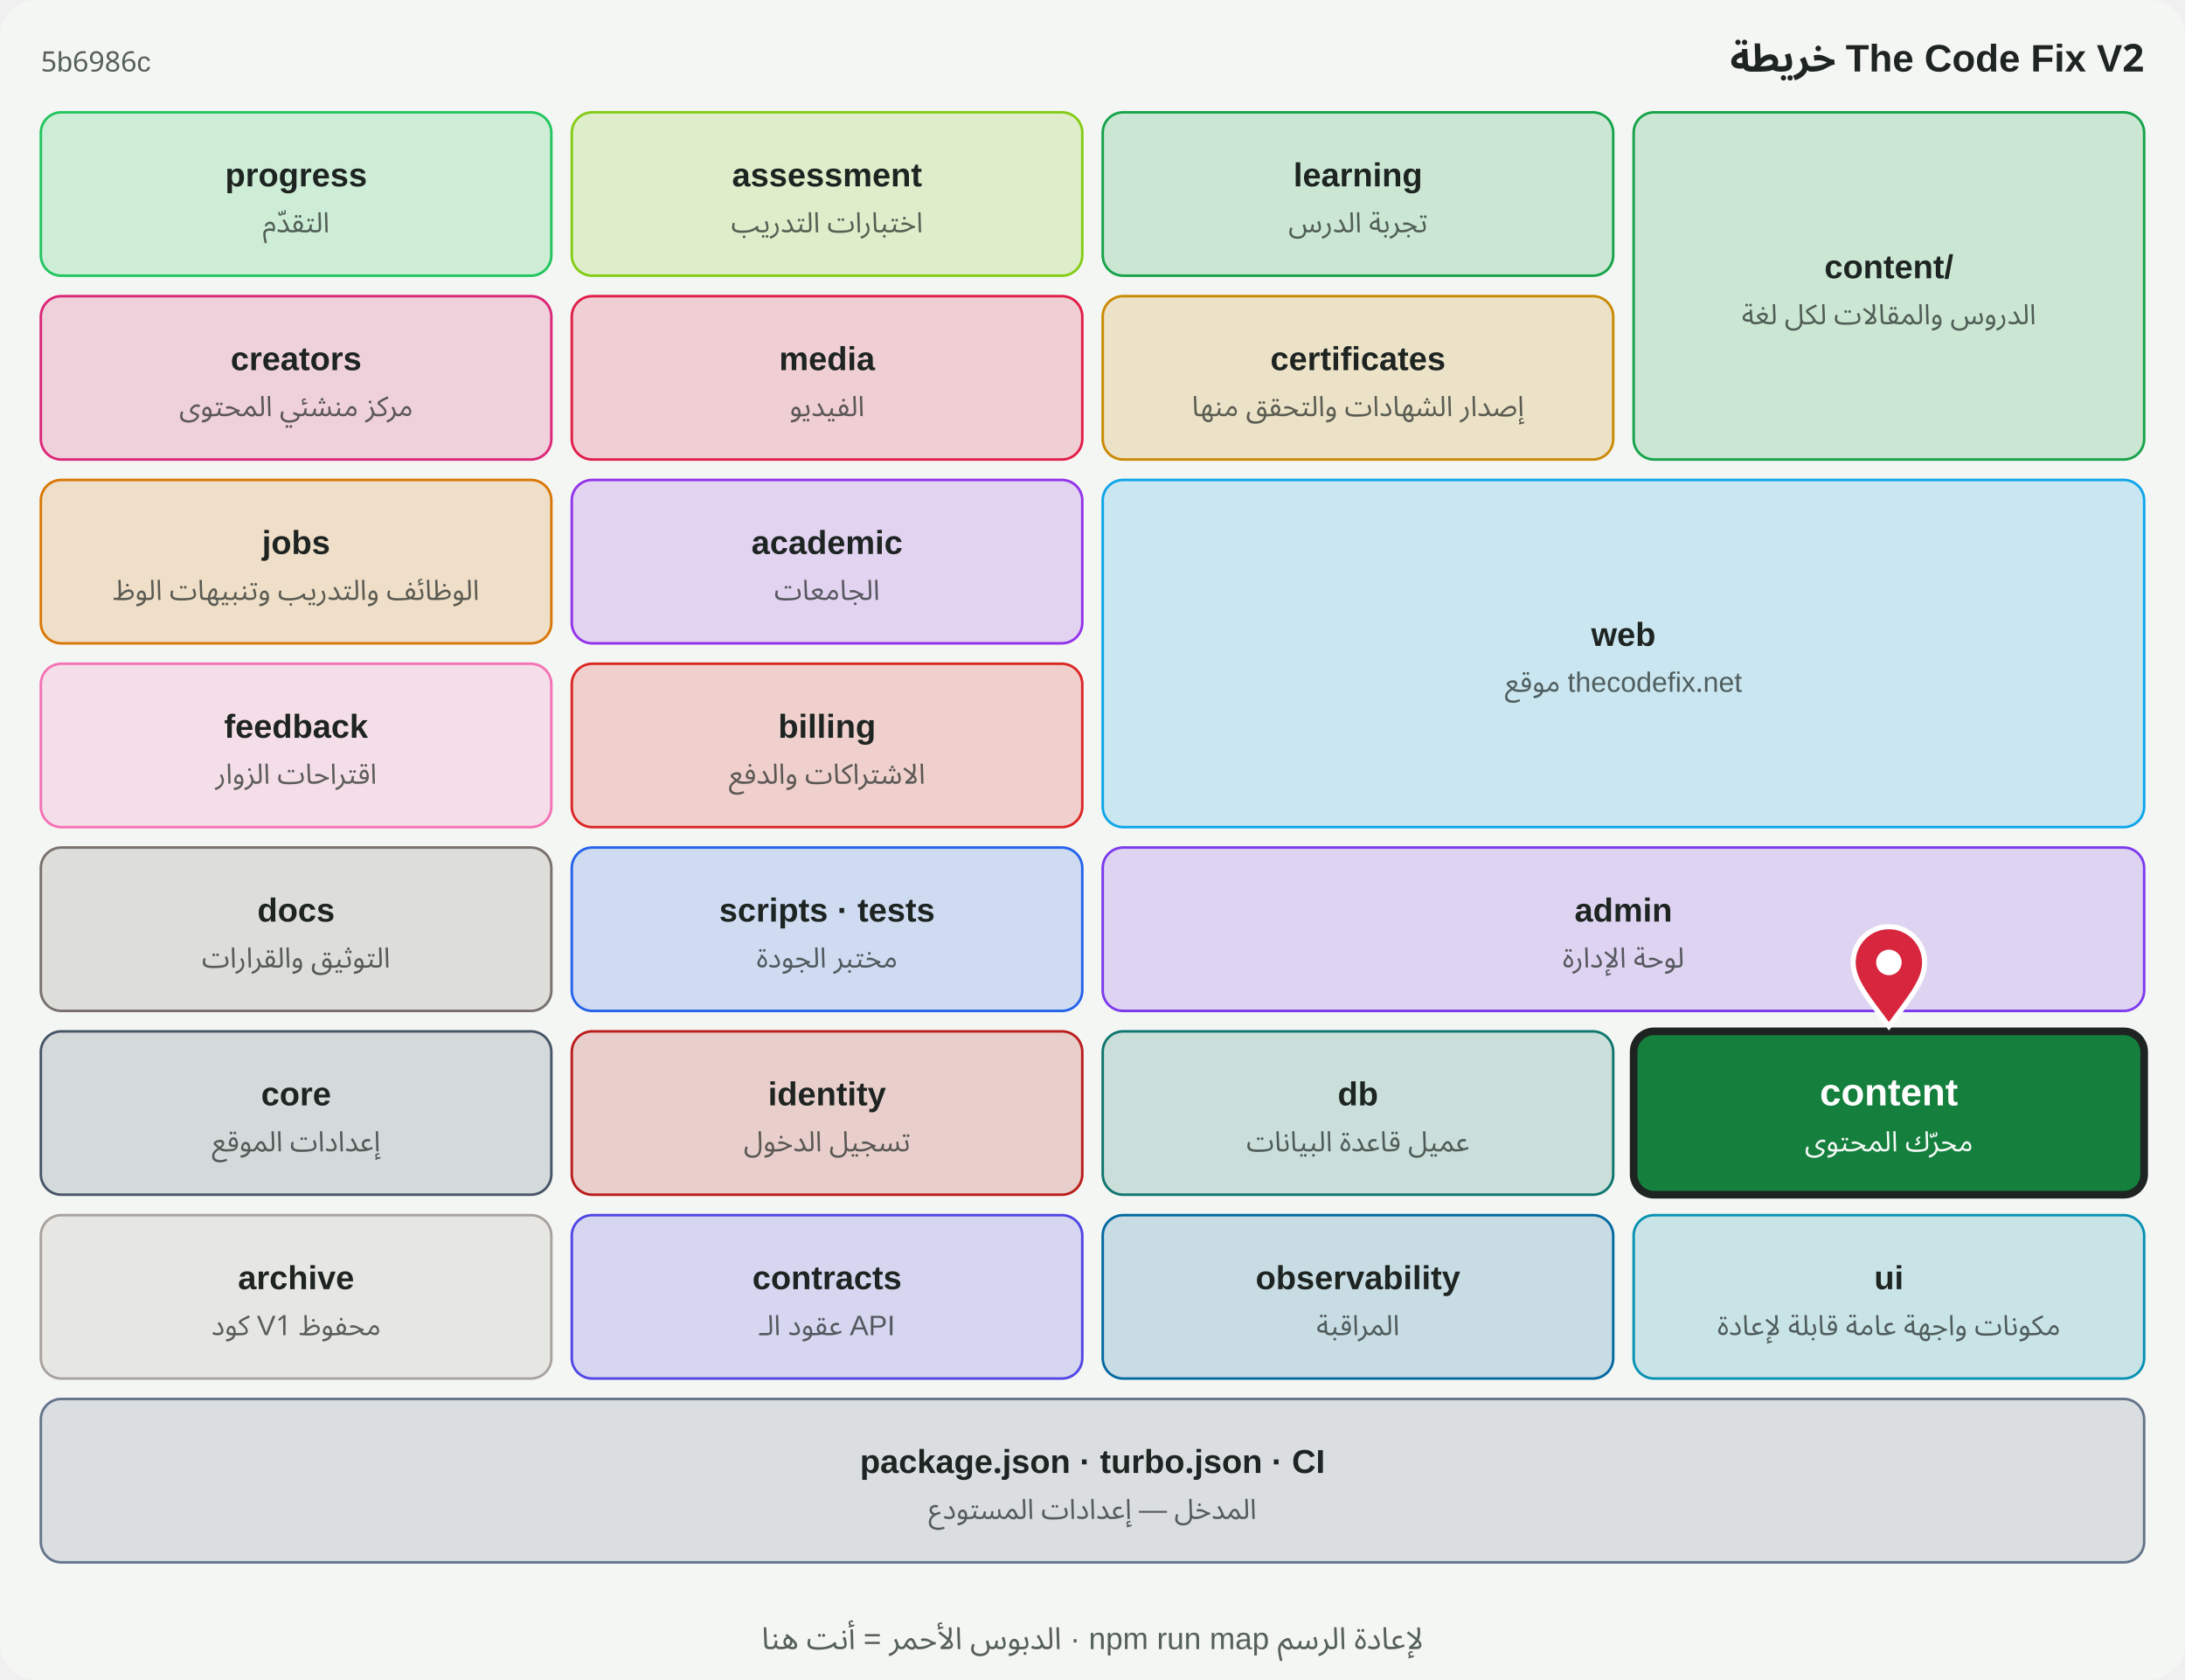
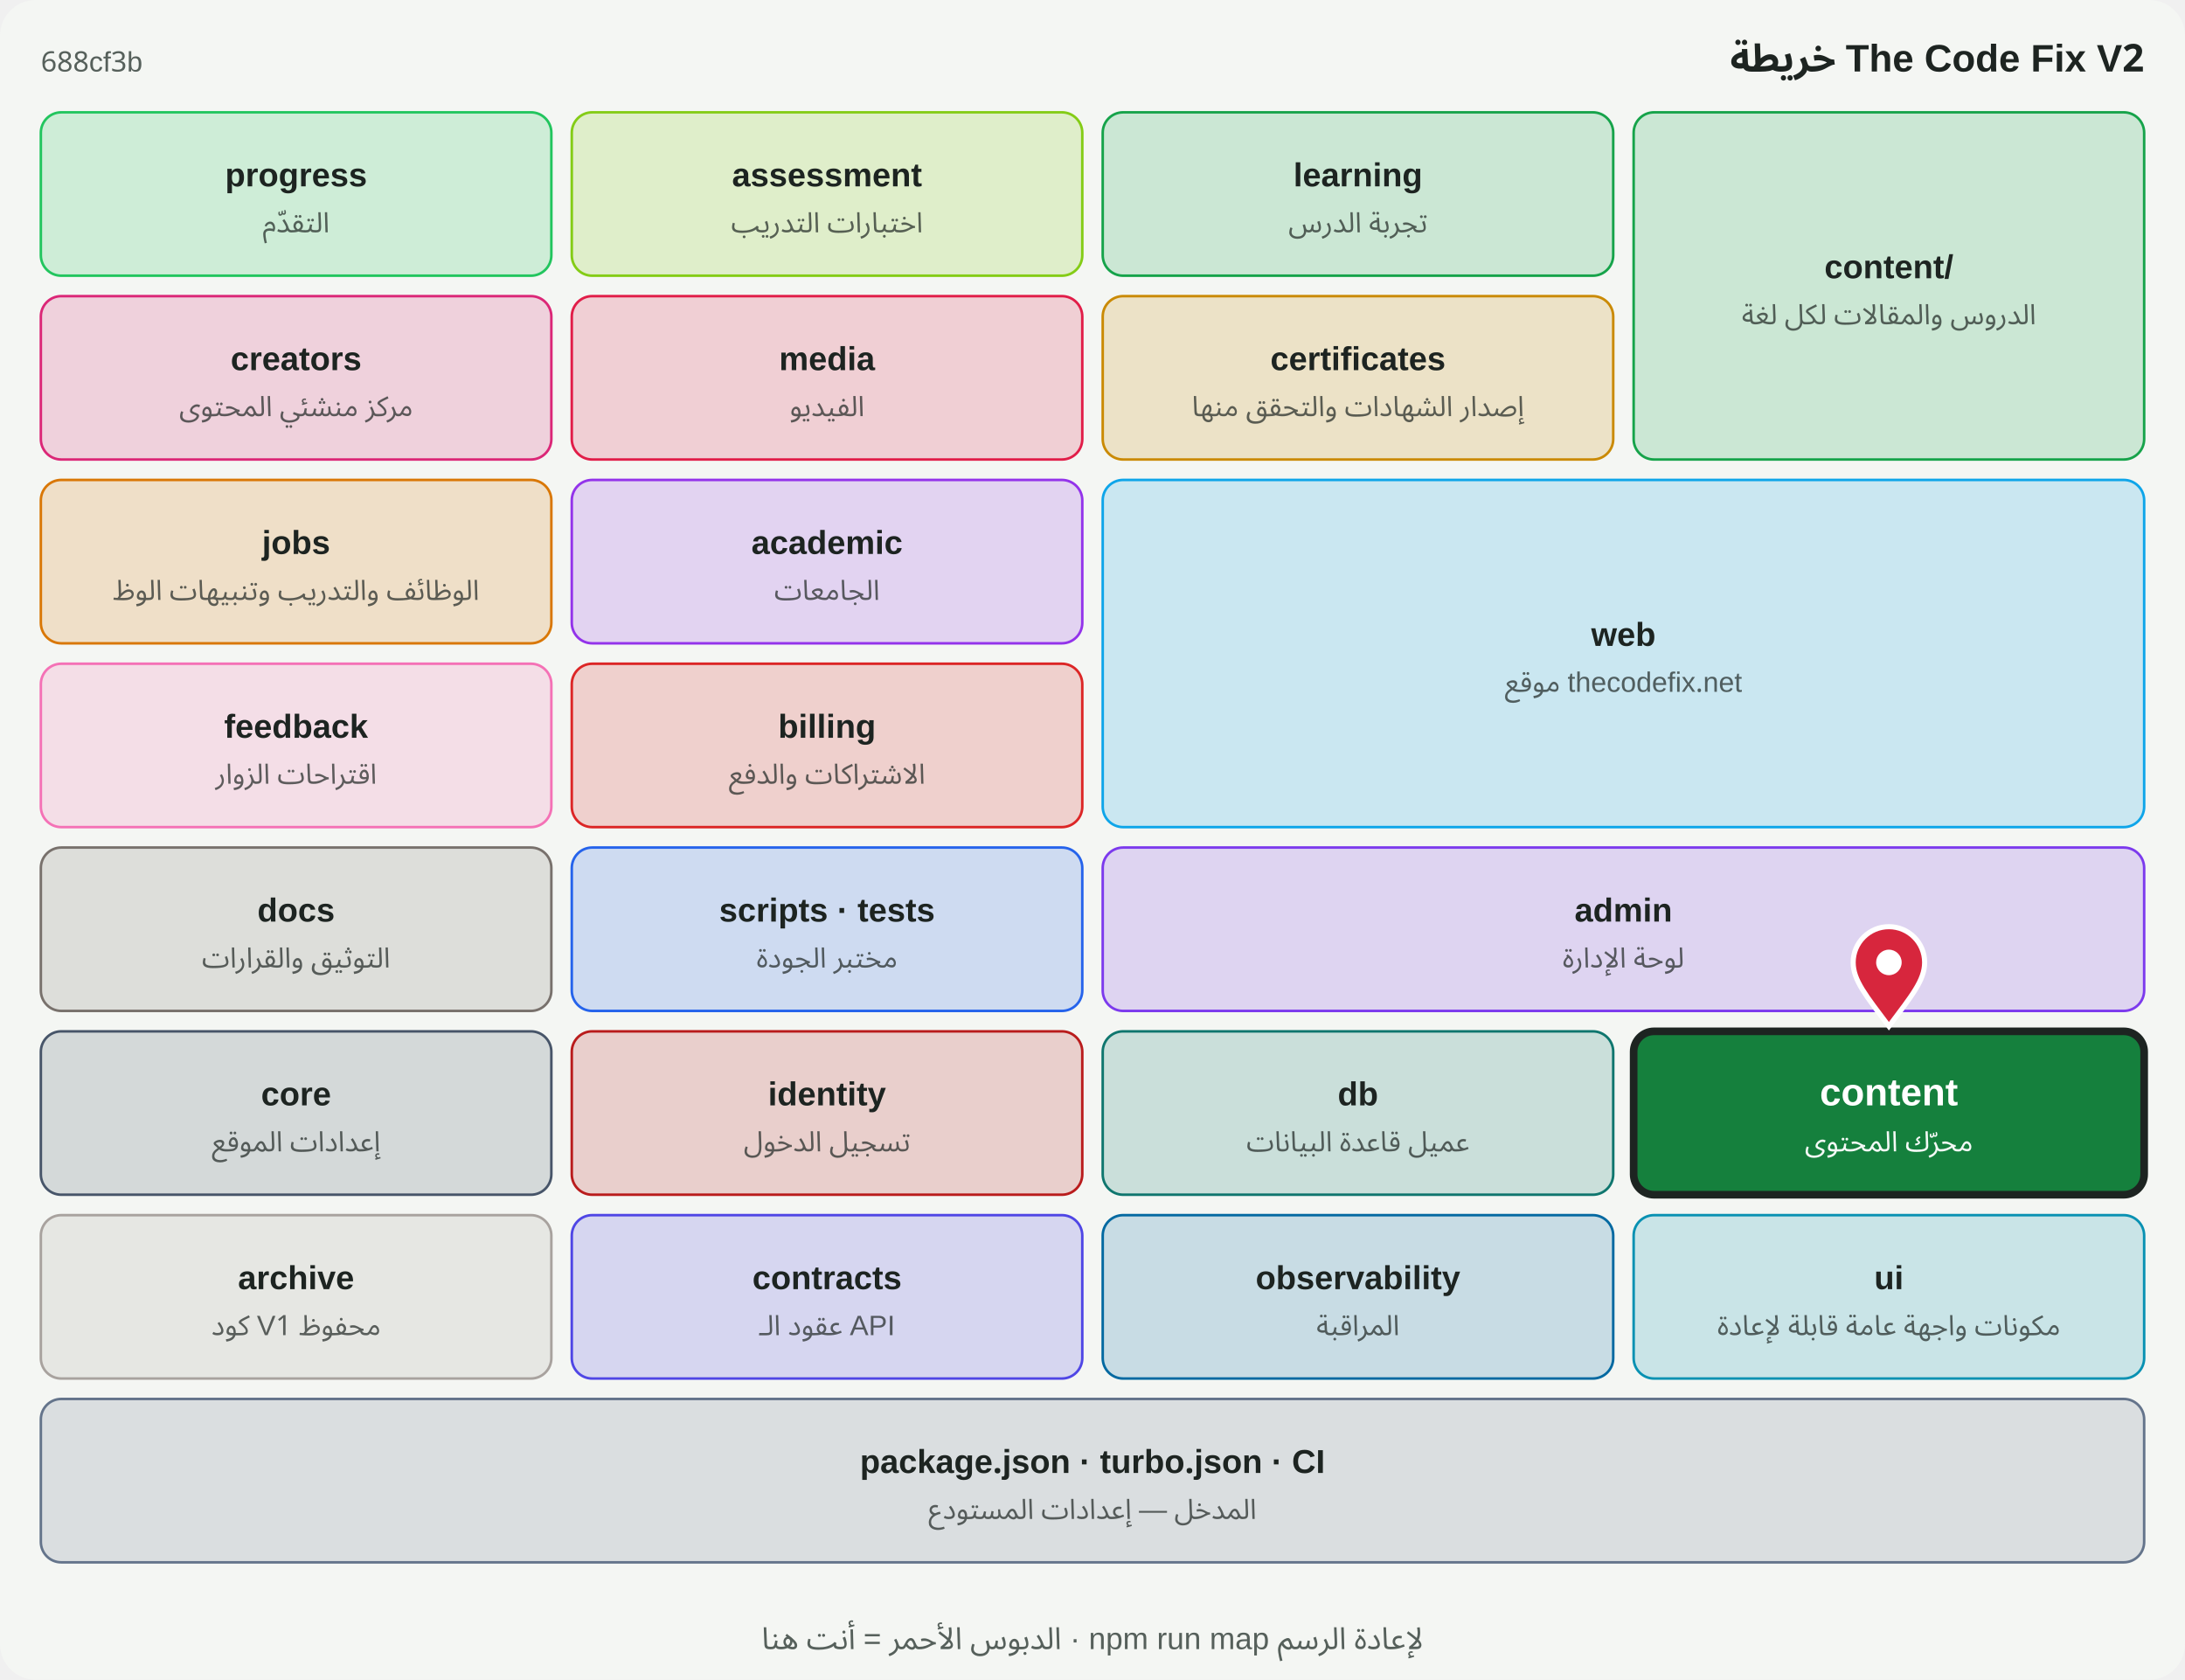
<svg xmlns="http://www.w3.org/2000/svg" viewBox="0 0 856 658" width="856" height="658" font-family="'Segoe UI', Tahoma, 'Noto Sans Arabic', Arial, sans-serif" role="img" aria-label="خريطة مشروع The Code Fix — محرّك المحتوى (@tcf/content)">
  <rect width="856" height="658" rx="14" fill="#f4f6f3" />
  <text x="840" y="28" text-anchor="end" font-size="15" font-weight="700" fill="#1d2421">خريطة The Code Fix V2</text>
-   <text x="16" y="28" font-size="11" fill="#56605b">5b6986c</text>
+   <text x="16" y="28" font-size="11" fill="#56605b">688cf3b</text>
  <g>
    <rect x="640" y="44" width="200" height="136" rx="8" fill="#16a34a" fill-opacity="0.18" stroke="#16a34a" stroke-width="1" />
    <text x="740" y="109" text-anchor="middle" font-size="13" font-weight="600" fill="#1d2421">content/</text>
    <text x="740" y="127" text-anchor="middle" font-size="11" fill="#1d2421" fill-opacity="0.7">الدروس والمقالات لكل لغة</text>
  </g>
  <g>
    <rect x="432" y="44" width="200" height="64" rx="8" fill="#16a34a" fill-opacity="0.18" stroke="#16a34a" stroke-width="1" />
    <text x="532" y="73" text-anchor="middle" font-size="13" font-weight="600" fill="#1d2421">learning</text>
    <text x="532" y="91" text-anchor="middle" font-size="11" fill="#1d2421" fill-opacity="0.7">تجربة الدرس</text>
  </g>
  <g>
    <rect x="224" y="44" width="200" height="64" rx="8" fill="#84cc16" fill-opacity="0.18" stroke="#84cc16" stroke-width="1" />
    <text x="324" y="73" text-anchor="middle" font-size="13" font-weight="600" fill="#1d2421">assessment</text>
    <text x="324" y="91" text-anchor="middle" font-size="11" fill="#1d2421" fill-opacity="0.7">اختبارات التدريب</text>
  </g>
  <g>
    <rect x="16" y="44" width="200" height="64" rx="8" fill="#22c55e" fill-opacity="0.18" stroke="#22c55e" stroke-width="1" />
    <text x="116" y="73" text-anchor="middle" font-size="13" font-weight="600" fill="#1d2421">progress</text>
    <text x="116" y="91" text-anchor="middle" font-size="11" fill="#1d2421" fill-opacity="0.7">التقدّم</text>
  </g>
  <g>
    <rect x="432" y="116" width="200" height="64" rx="8" fill="#ca8a04" fill-opacity="0.18" stroke="#ca8a04" stroke-width="1" />
    <text x="532" y="145" text-anchor="middle" font-size="13" font-weight="600" fill="#1d2421">certificates</text>
    <text x="532" y="163" text-anchor="middle" font-size="11" fill="#1d2421" fill-opacity="0.7">إصدار الشهادات والتحقق منها</text>
  </g>
  <g>
    <rect x="224" y="116" width="200" height="64" rx="8" fill="#e11d48" fill-opacity="0.18" stroke="#e11d48" stroke-width="1" />
    <text x="324" y="145" text-anchor="middle" font-size="13" font-weight="600" fill="#1d2421">media</text>
    <text x="324" y="163" text-anchor="middle" font-size="11" fill="#1d2421" fill-opacity="0.7">الفيديو</text>
  </g>
  <g>
    <rect x="16" y="116" width="200" height="64" rx="8" fill="#db2777" fill-opacity="0.18" stroke="#db2777" stroke-width="1" />
    <text x="116" y="145" text-anchor="middle" font-size="13" font-weight="600" fill="#1d2421">creators</text>
    <text x="116" y="163" text-anchor="middle" font-size="11" fill="#1d2421" fill-opacity="0.7">مركز منشئي المحتوى</text>
  </g>
  <g>
    <rect x="432" y="188" width="408" height="136" rx="8" fill="#0ea5e9" fill-opacity="0.18" stroke="#0ea5e9" stroke-width="1" />
    <text x="636" y="253" text-anchor="middle" font-size="13" font-weight="600" fill="#1d2421">web</text>
    <text x="636" y="271" text-anchor="middle" font-size="11" fill="#1d2421" fill-opacity="0.7">موقع thecodefix.net</text>
  </g>
  <g>
    <rect x="224" y="188" width="200" height="64" rx="8" fill="#9333ea" fill-opacity="0.18" stroke="#9333ea" stroke-width="1" />
    <text x="324" y="217" text-anchor="middle" font-size="13" font-weight="600" fill="#1d2421">academic</text>
    <text x="324" y="235" text-anchor="middle" font-size="11" fill="#1d2421" fill-opacity="0.7">الجامعات</text>
  </g>
  <g>
    <rect x="16" y="188" width="200" height="64" rx="8" fill="#d97706" fill-opacity="0.18" stroke="#d97706" stroke-width="1" />
    <text x="116" y="217" text-anchor="middle" font-size="13" font-weight="600" fill="#1d2421">jobs</text>
    <text x="116" y="235" text-anchor="middle" font-size="11" fill="#1d2421" fill-opacity="0.7">الوظائف والتدريب وتنبيهات الوظ</text>
  </g>
  <g>
    <rect x="224" y="260" width="200" height="64" rx="8" fill="#dc2626" fill-opacity="0.18" stroke="#dc2626" stroke-width="1" />
    <text x="324" y="289" text-anchor="middle" font-size="13" font-weight="600" fill="#1d2421">billing</text>
    <text x="324" y="307" text-anchor="middle" font-size="11" fill="#1d2421" fill-opacity="0.7">الاشتراكات والدفع</text>
  </g>
  <g>
    <rect x="16" y="260" width="200" height="64" rx="8" fill="#f472b6" fill-opacity="0.18" stroke="#f472b6" stroke-width="1" />
    <text x="116" y="289" text-anchor="middle" font-size="13" font-weight="600" fill="#1d2421">feedback</text>
    <text x="116" y="307" text-anchor="middle" font-size="11" fill="#1d2421" fill-opacity="0.7">اقتراحات الزوار</text>
  </g>
  <g>
    <rect x="432" y="332" width="408" height="64" rx="8" fill="#7c3aed" fill-opacity="0.18" stroke="#7c3aed" stroke-width="1" />
    <text x="636" y="361" text-anchor="middle" font-size="13" font-weight="600" fill="#1d2421">admin</text>
    <text x="636" y="379" text-anchor="middle" font-size="11" fill="#1d2421" fill-opacity="0.7">لوحة الإدارة</text>
  </g>
  <g>
    <rect x="224" y="332" width="200" height="64" rx="8" fill="#2563eb" fill-opacity="0.18" stroke="#2563eb" stroke-width="1" />
    <text x="324" y="361" text-anchor="middle" font-size="13" font-weight="600" fill="#1d2421">scripts · tests</text>
    <text x="324" y="379" text-anchor="middle" font-size="11" fill="#1d2421" fill-opacity="0.7">مختبر الجودة</text>
  </g>
  <g>
    <rect x="16" y="332" width="200" height="64" rx="8" fill="#78716c" fill-opacity="0.18" stroke="#78716c" stroke-width="1" />
    <text x="116" y="361" text-anchor="middle" font-size="13" font-weight="600" fill="#1d2421">docs</text>
    <text x="116" y="379" text-anchor="middle" font-size="11" fill="#1d2421" fill-opacity="0.7">التوثيق والقرارات</text>
  </g>
  <g>
    <rect x="640" y="404" width="200" height="64" rx="8" fill="#15803d" fill-opacity="1" stroke="#1d2421" stroke-width="3" />
    <text x="740" y="433" text-anchor="middle" font-size="15" font-weight="700" fill="#ffffff">content</text>
    <text x="740" y="451" text-anchor="middle" font-size="11" fill="#ffffff" fill-opacity="0.95">محرّك المحتوى</text>
  </g>
  <path d="M740 402 c-9 -12 -14 -18 -14 -25 a14 14 0 0 1 28 0 c0 7 -5 13 -14 25z" fill="#d7263d" stroke="#fff" stroke-width="2" />
  <circle cx="740" cy="377" r="5" fill="#fff" />
  <g>
    <rect x="432" y="404" width="200" height="64" rx="8" fill="#0f766e" fill-opacity="0.18" stroke="#0f766e" stroke-width="1" />
    <text x="532" y="433" text-anchor="middle" font-size="13" font-weight="600" fill="#1d2421">db</text>
    <text x="532" y="451" text-anchor="middle" font-size="11" fill="#1d2421" fill-opacity="0.7">عميل قاعدة البيانات</text>
  </g>
  <g>
    <rect x="224" y="404" width="200" height="64" rx="8" fill="#b91c1c" fill-opacity="0.18" stroke="#b91c1c" stroke-width="1" />
    <text x="324" y="433" text-anchor="middle" font-size="13" font-weight="600" fill="#1d2421">identity</text>
    <text x="324" y="451" text-anchor="middle" font-size="11" fill="#1d2421" fill-opacity="0.7">تسجيل الدخول</text>
  </g>
  <g>
    <rect x="16" y="404" width="200" height="64" rx="8" fill="#475569" fill-opacity="0.18" stroke="#475569" stroke-width="1" />
    <text x="116" y="433" text-anchor="middle" font-size="13" font-weight="600" fill="#1d2421">core</text>
    <text x="116" y="451" text-anchor="middle" font-size="11" fill="#1d2421" fill-opacity="0.7">إعدادات الموقع</text>
  </g>
  <g>
    <rect x="640" y="476" width="200" height="64" rx="8" fill="#0891b2" fill-opacity="0.18" stroke="#0891b2" stroke-width="1" />
    <text x="740" y="505" text-anchor="middle" font-size="13" font-weight="600" fill="#1d2421">ui</text>
    <text x="740" y="523" text-anchor="middle" font-size="11" fill="#1d2421" fill-opacity="0.7">مكونات واجهة عامة قابلة لإعادة</text>
  </g>
  <g>
    <rect x="432" y="476" width="200" height="64" rx="8" fill="#0369a1" fill-opacity="0.18" stroke="#0369a1" stroke-width="1" />
    <text x="532" y="505" text-anchor="middle" font-size="13" font-weight="600" fill="#1d2421">observability</text>
    <text x="532" y="523" text-anchor="middle" font-size="11" fill="#1d2421" fill-opacity="0.7">المراقبة</text>
  </g>
  <g>
    <rect x="224" y="476" width="200" height="64" rx="8" fill="#4f46e5" fill-opacity="0.18" stroke="#4f46e5" stroke-width="1" />
    <text x="324" y="505" text-anchor="middle" font-size="13" font-weight="600" fill="#1d2421">contracts</text>
    <text x="324" y="523" text-anchor="middle" font-size="11" fill="#1d2421" fill-opacity="0.7">عقود الـ API</text>
  </g>
  <g>
    <rect x="16" y="476" width="200" height="64" rx="8" fill="#a8a29e" fill-opacity="0.18" stroke="#a8a29e" stroke-width="1" />
    <text x="116" y="505" text-anchor="middle" font-size="13" font-weight="600" fill="#1d2421">archive</text>
    <text x="116" y="523" text-anchor="middle" font-size="11" fill="#1d2421" fill-opacity="0.7">كود V1 محفوظ</text>
  </g>
  <g>
    <rect x="16" y="548" width="824" height="64" rx="8" fill="#64748b" fill-opacity="0.18" stroke="#64748b" stroke-width="1" />
    <text x="428" y="577" text-anchor="middle" font-size="13" font-weight="600" fill="#1d2421">package.json · turbo.json · CI</text>
    <text x="428" y="595" text-anchor="middle" font-size="11" fill="#1d2421" fill-opacity="0.7">المدخل — إعدادات المستودع</text>
  </g>
  <text x="428" y="646" text-anchor="middle" font-size="12" fill="#56605b">الدبوس الأحمر = أنت هنا · npm run map لإعادة الرسم</text>
</svg>
